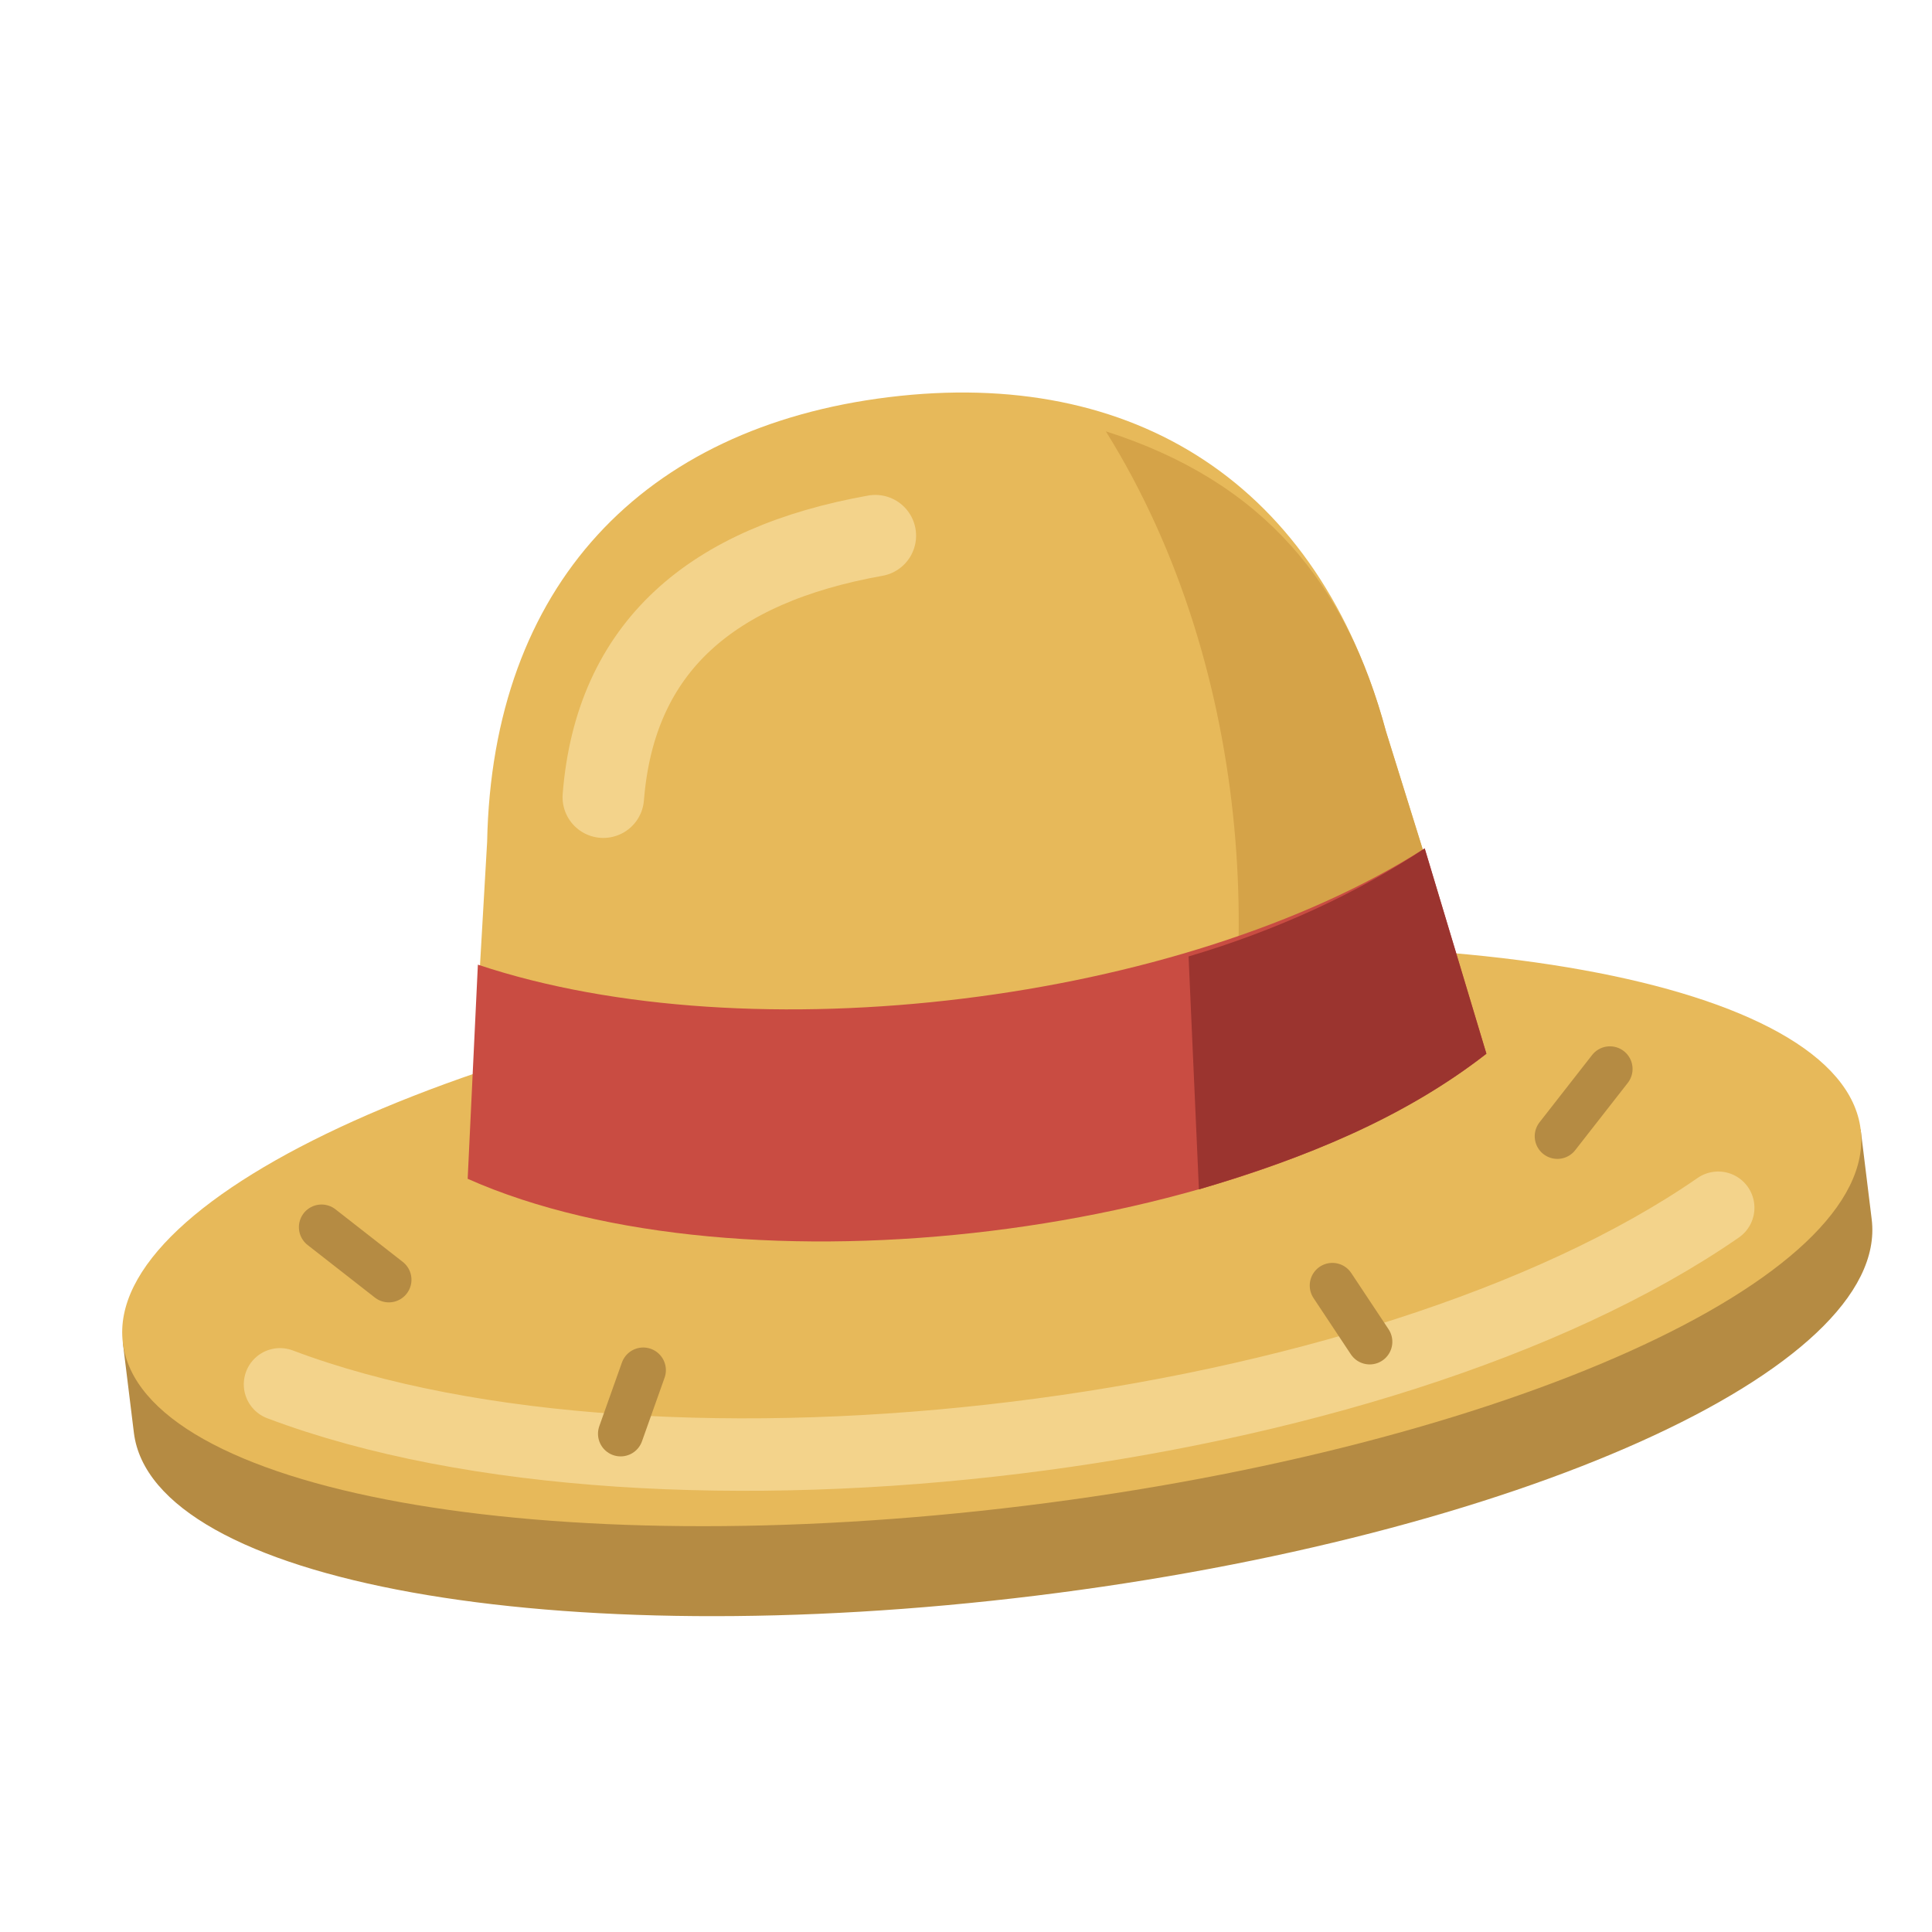
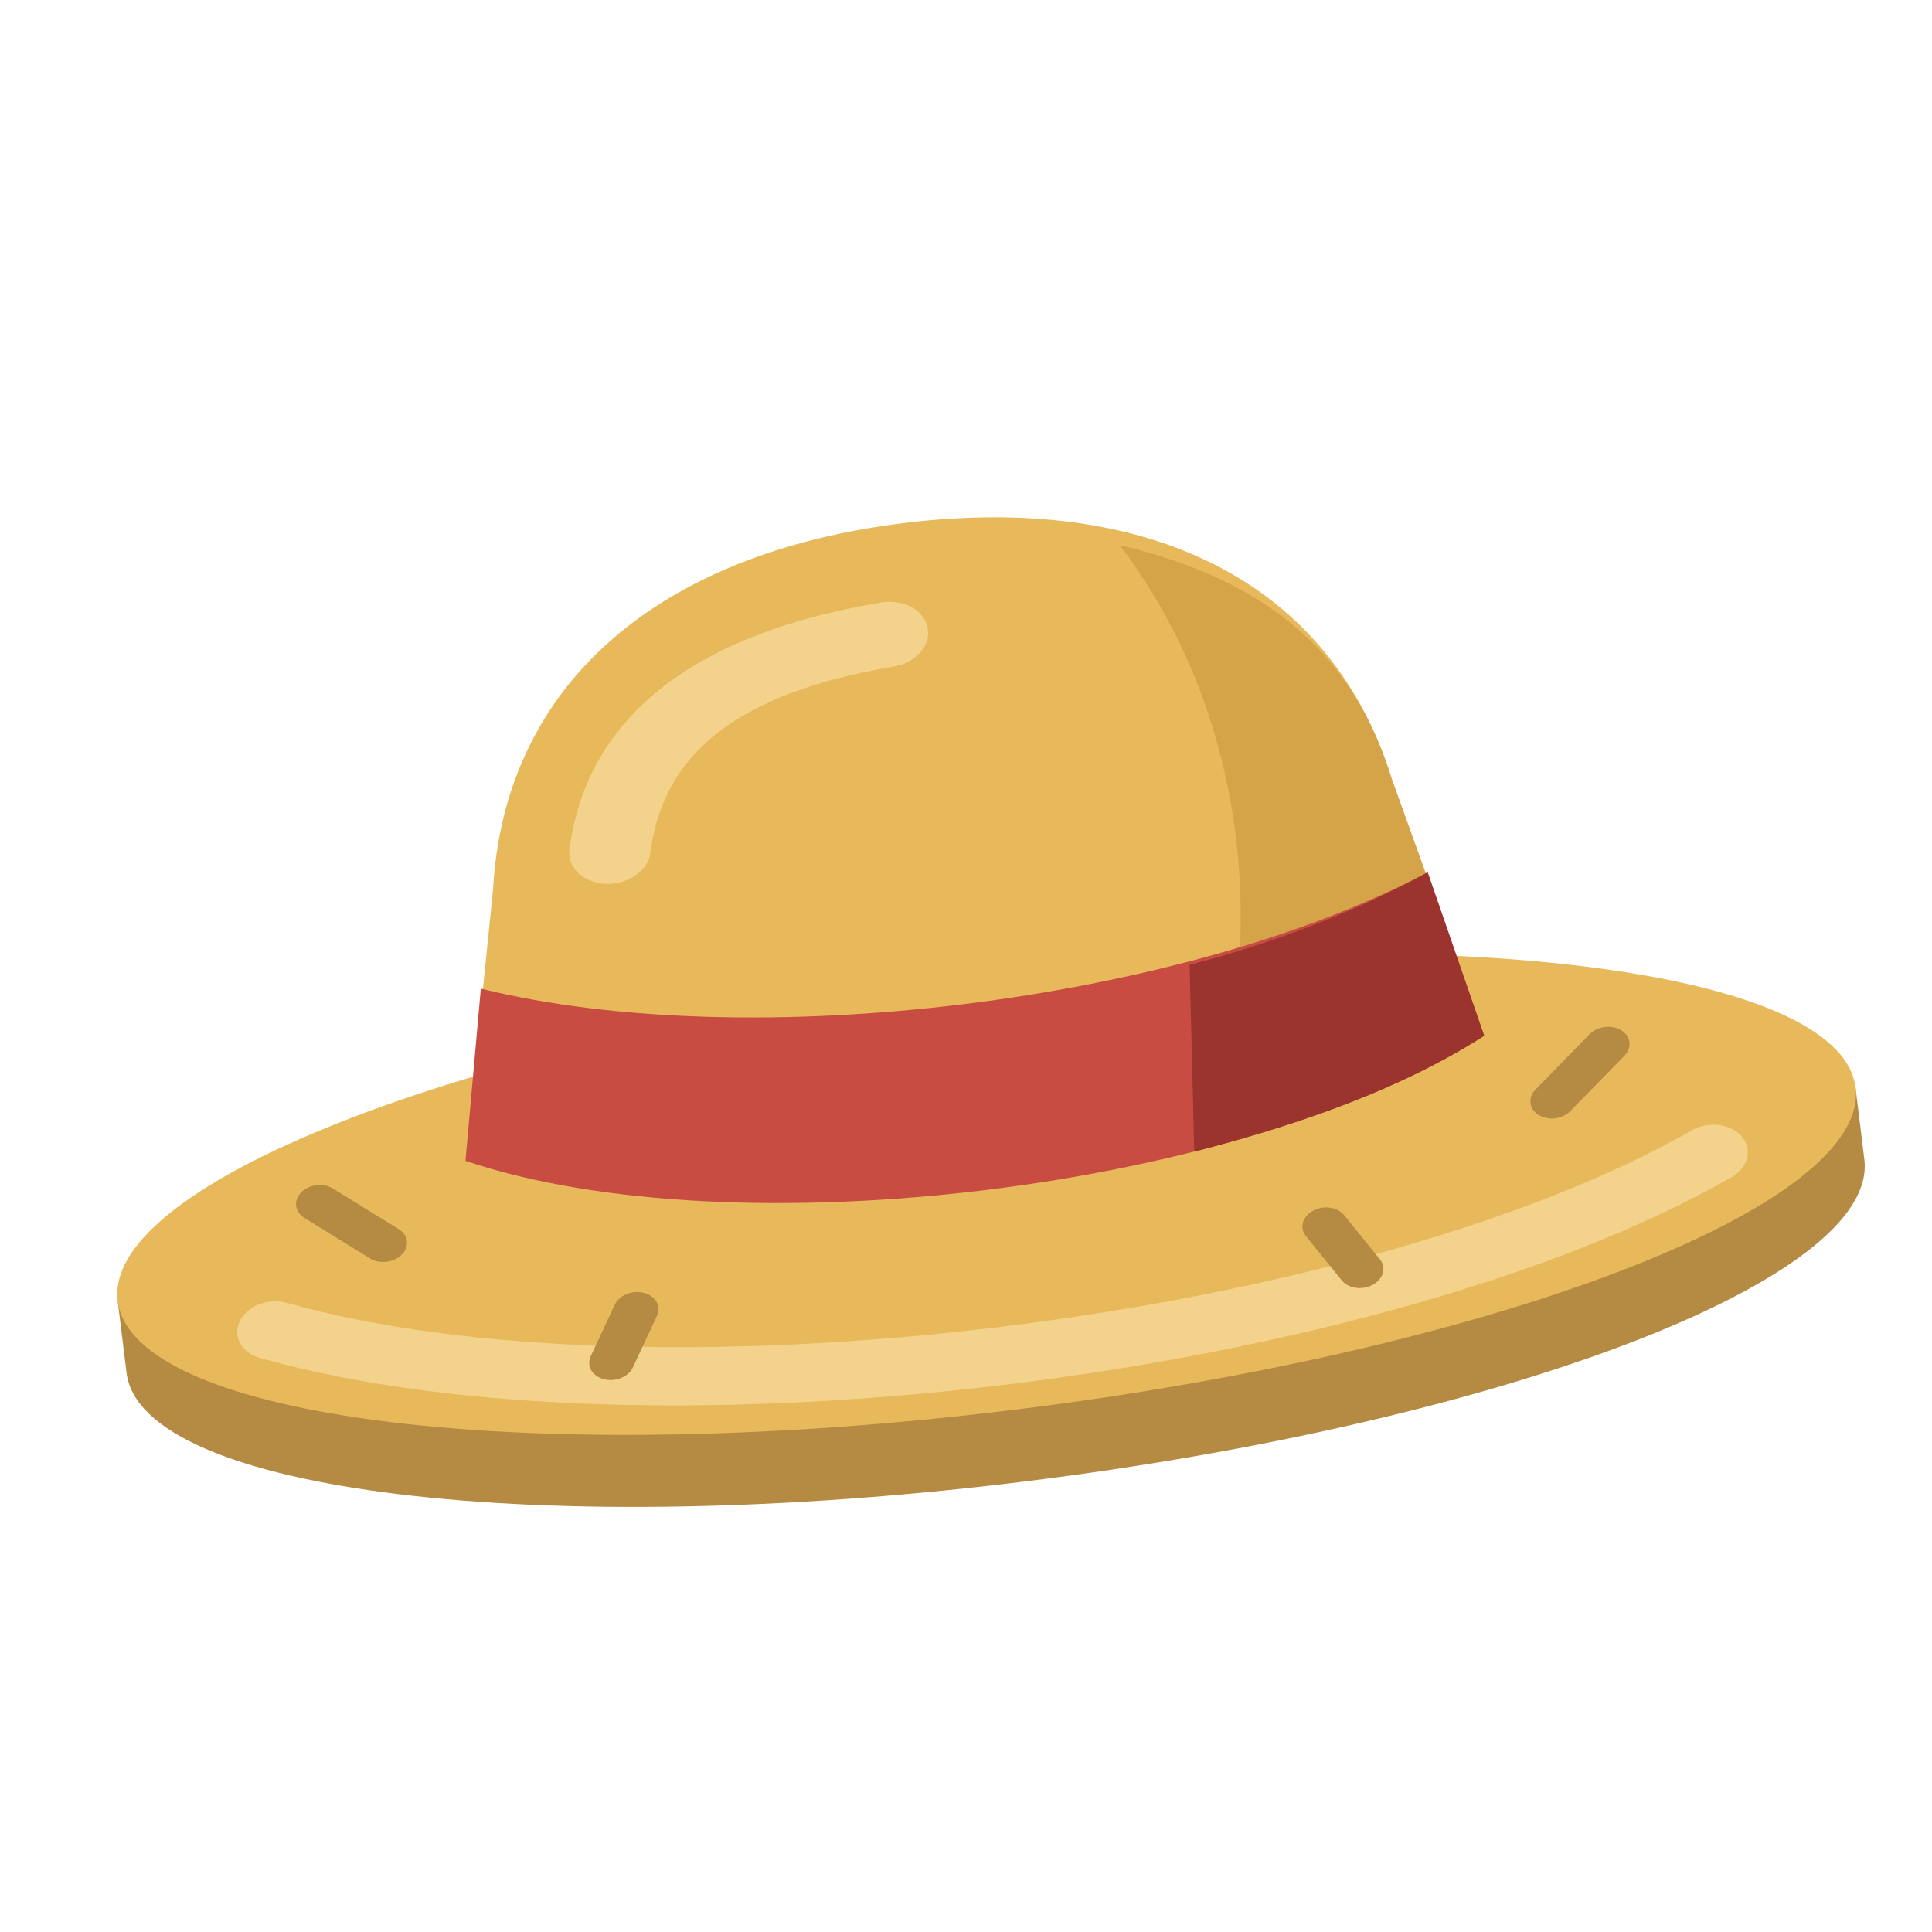
<svg xmlns="http://www.w3.org/2000/svg" viewBox="0 0 64 64" fill="none" role="img" aria-labelledby="title desc">
-   <g transform="rotate(-7 32 34)">
+   <g transform="rotate(-7 32 34) translate(0 6.8) scale(1 .8)">
    <path d="M3 41v3c0 5 13 9 29 9s29-4 29-9v-3H3Z" fill="#b58b43" />
    <ellipse cx="32" cy="41" rx="29" ry="9" fill="#e7b95a" />
    <path d="M15 37l2-11c1.2-8.4 6.8-13 15-13s13.8 4.6 15 13l2 11c-8.5 5.1-25.5 5.1-34 0Z" fill="#e7b95a" />
    <path d="M39 15c5 2.3 7.3 6 8 11l2 11c-3 1.8-6.4 2.7-10 3.3 3-6.3 4-16.7 0-25.3Z" fill="#d5a348" />
    <path d="m16.2 30-1.2 7c8.5 5.1 25.5 5.1 34 0l-1.2-7c-8.6 4.1-23 4.1-31.6 0Z" fill="#c94c42" />
    <path d="M39.6 32.6c3-.5 5.8-1.4 8.2-2.6l1.2 7c-3 1.8-6.4 2.7-10 3.3l.6-7.7Z" fill="#9b342f" />
    <path d="M21 25c1-4.9 4.5-7.2 10-7.5" stroke="#f3d38b" stroke-width="2.7" stroke-linecap="round" />
    <path d="M8 43c12 6.3 36 6.3 48 0" stroke="#f3d38b" stroke-width="2.4" stroke-linecap="round" />
    <path d="m10 38 2 2m41-2-2 2M19 46l1-2m24 2-1-2" stroke="#b58b43" stroke-width="1.5" stroke-linecap="round" />
  </g>
</svg>
